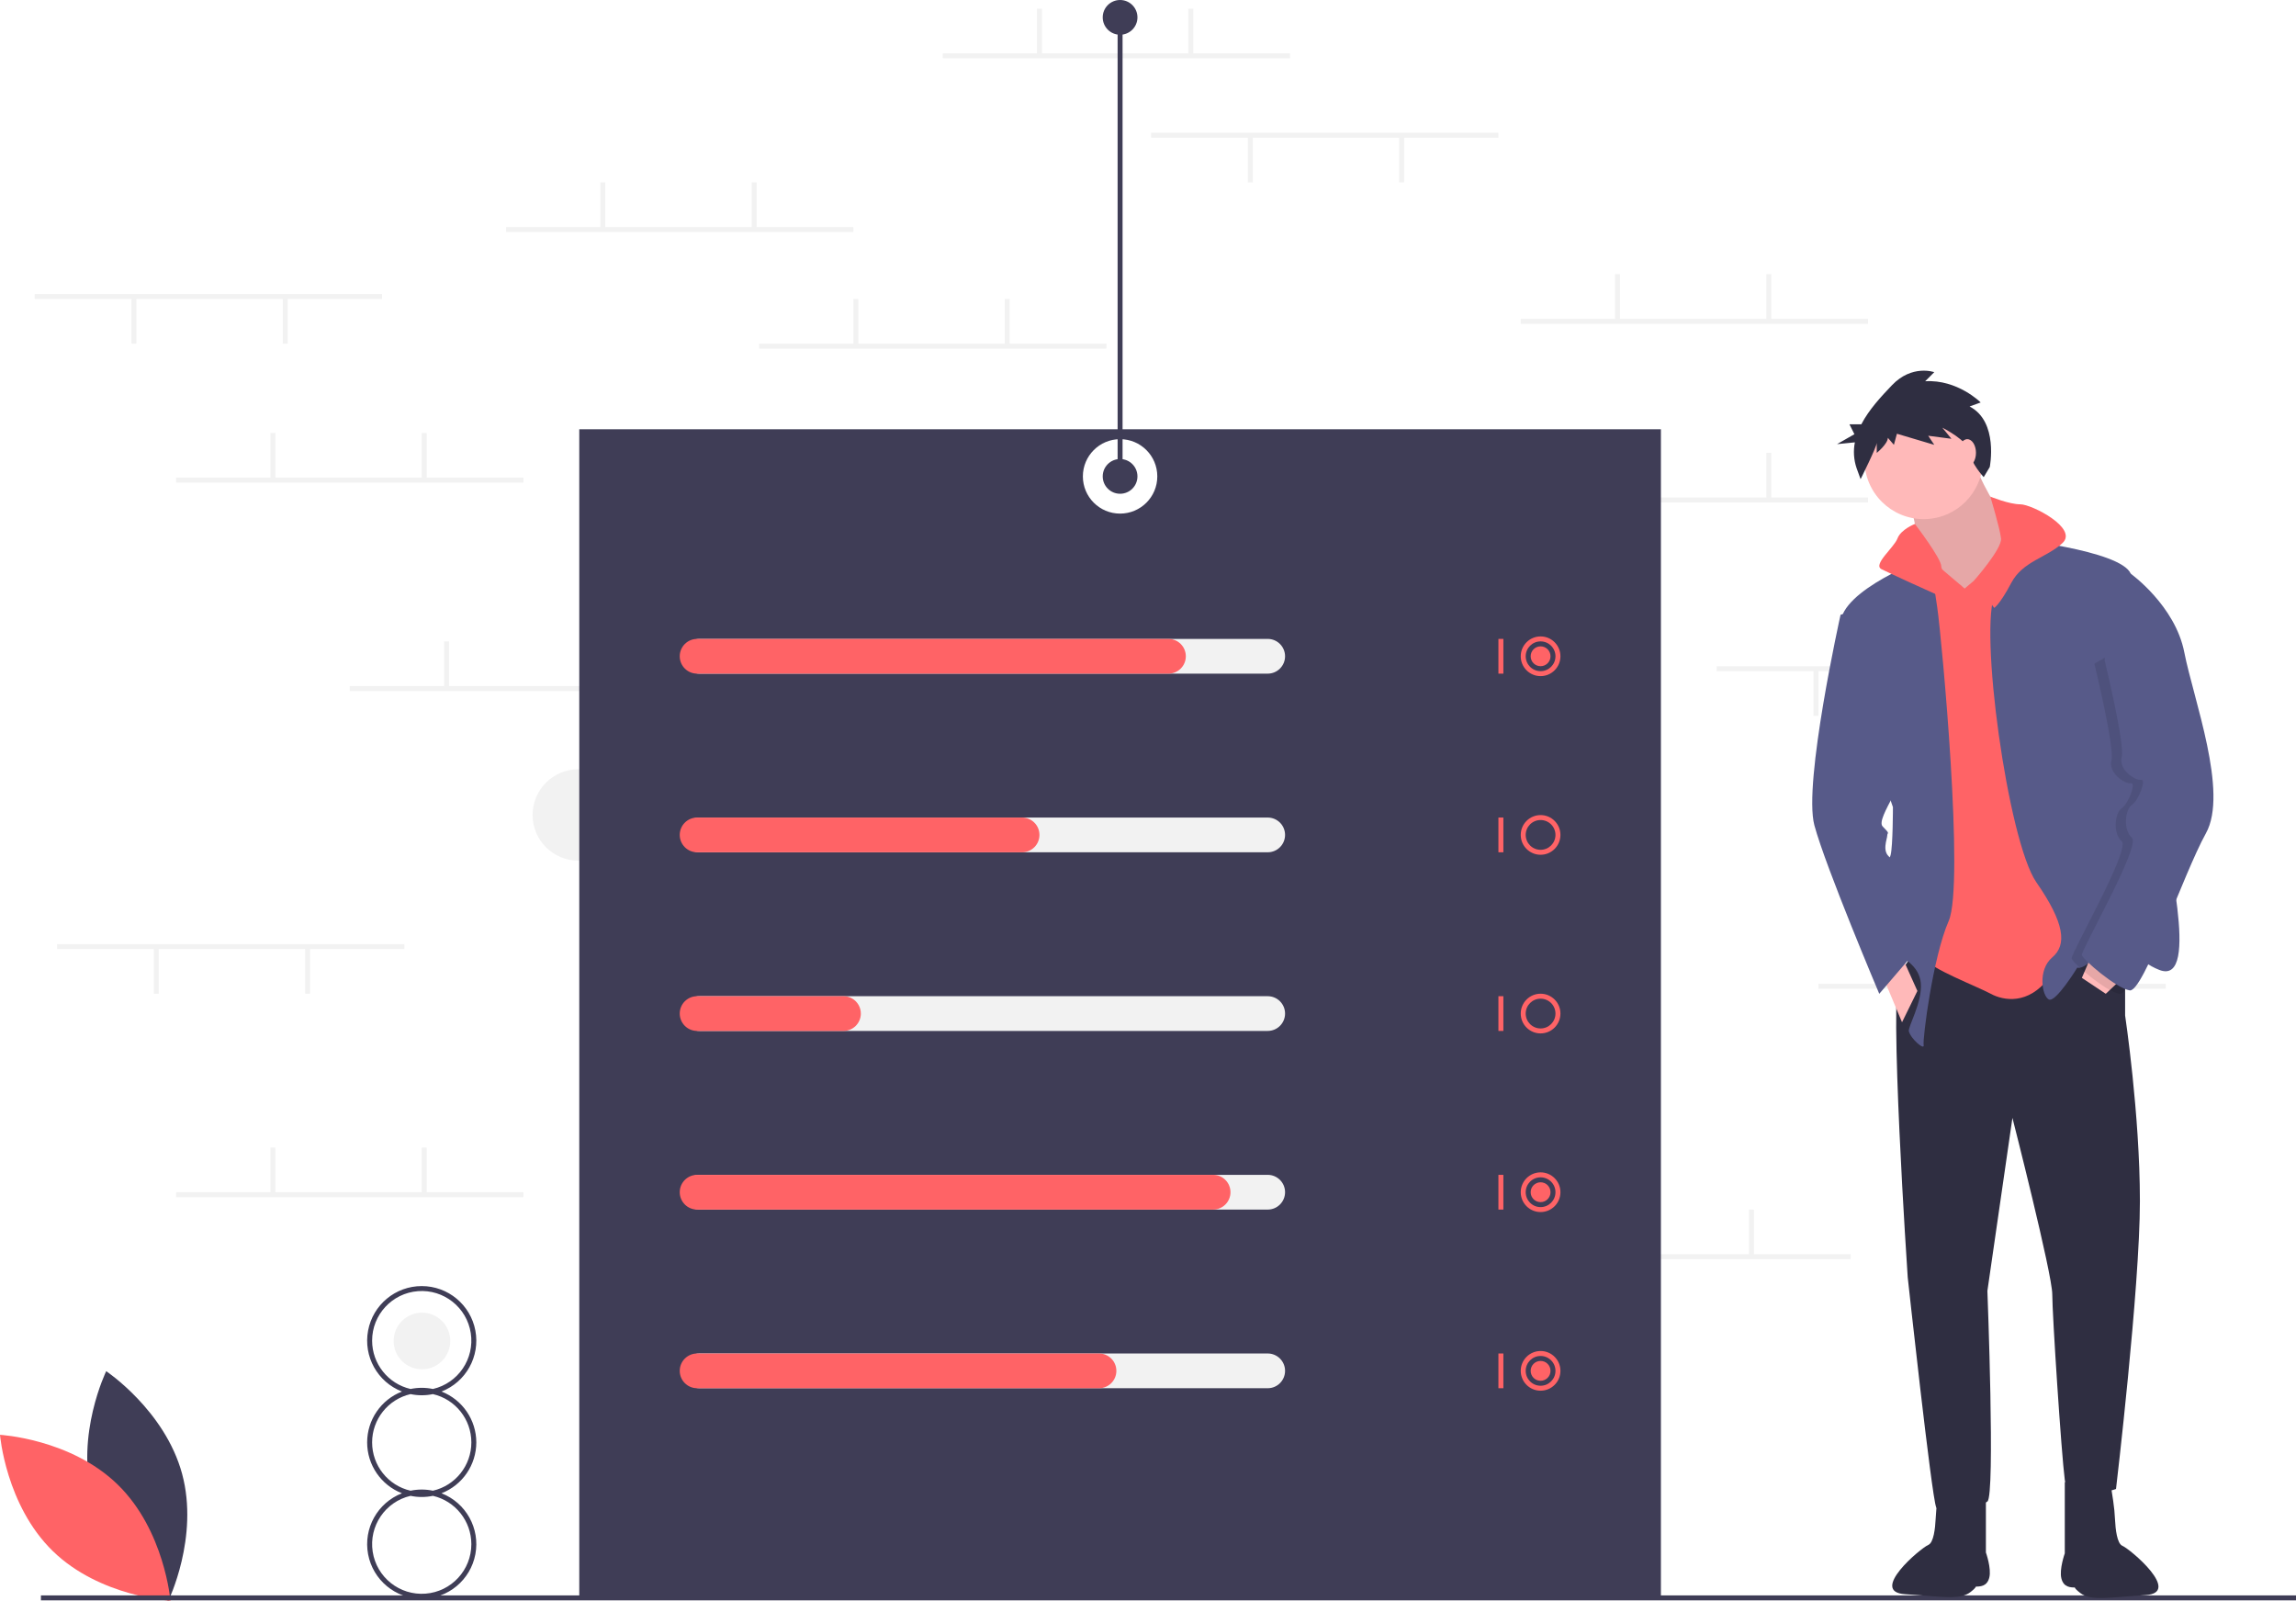
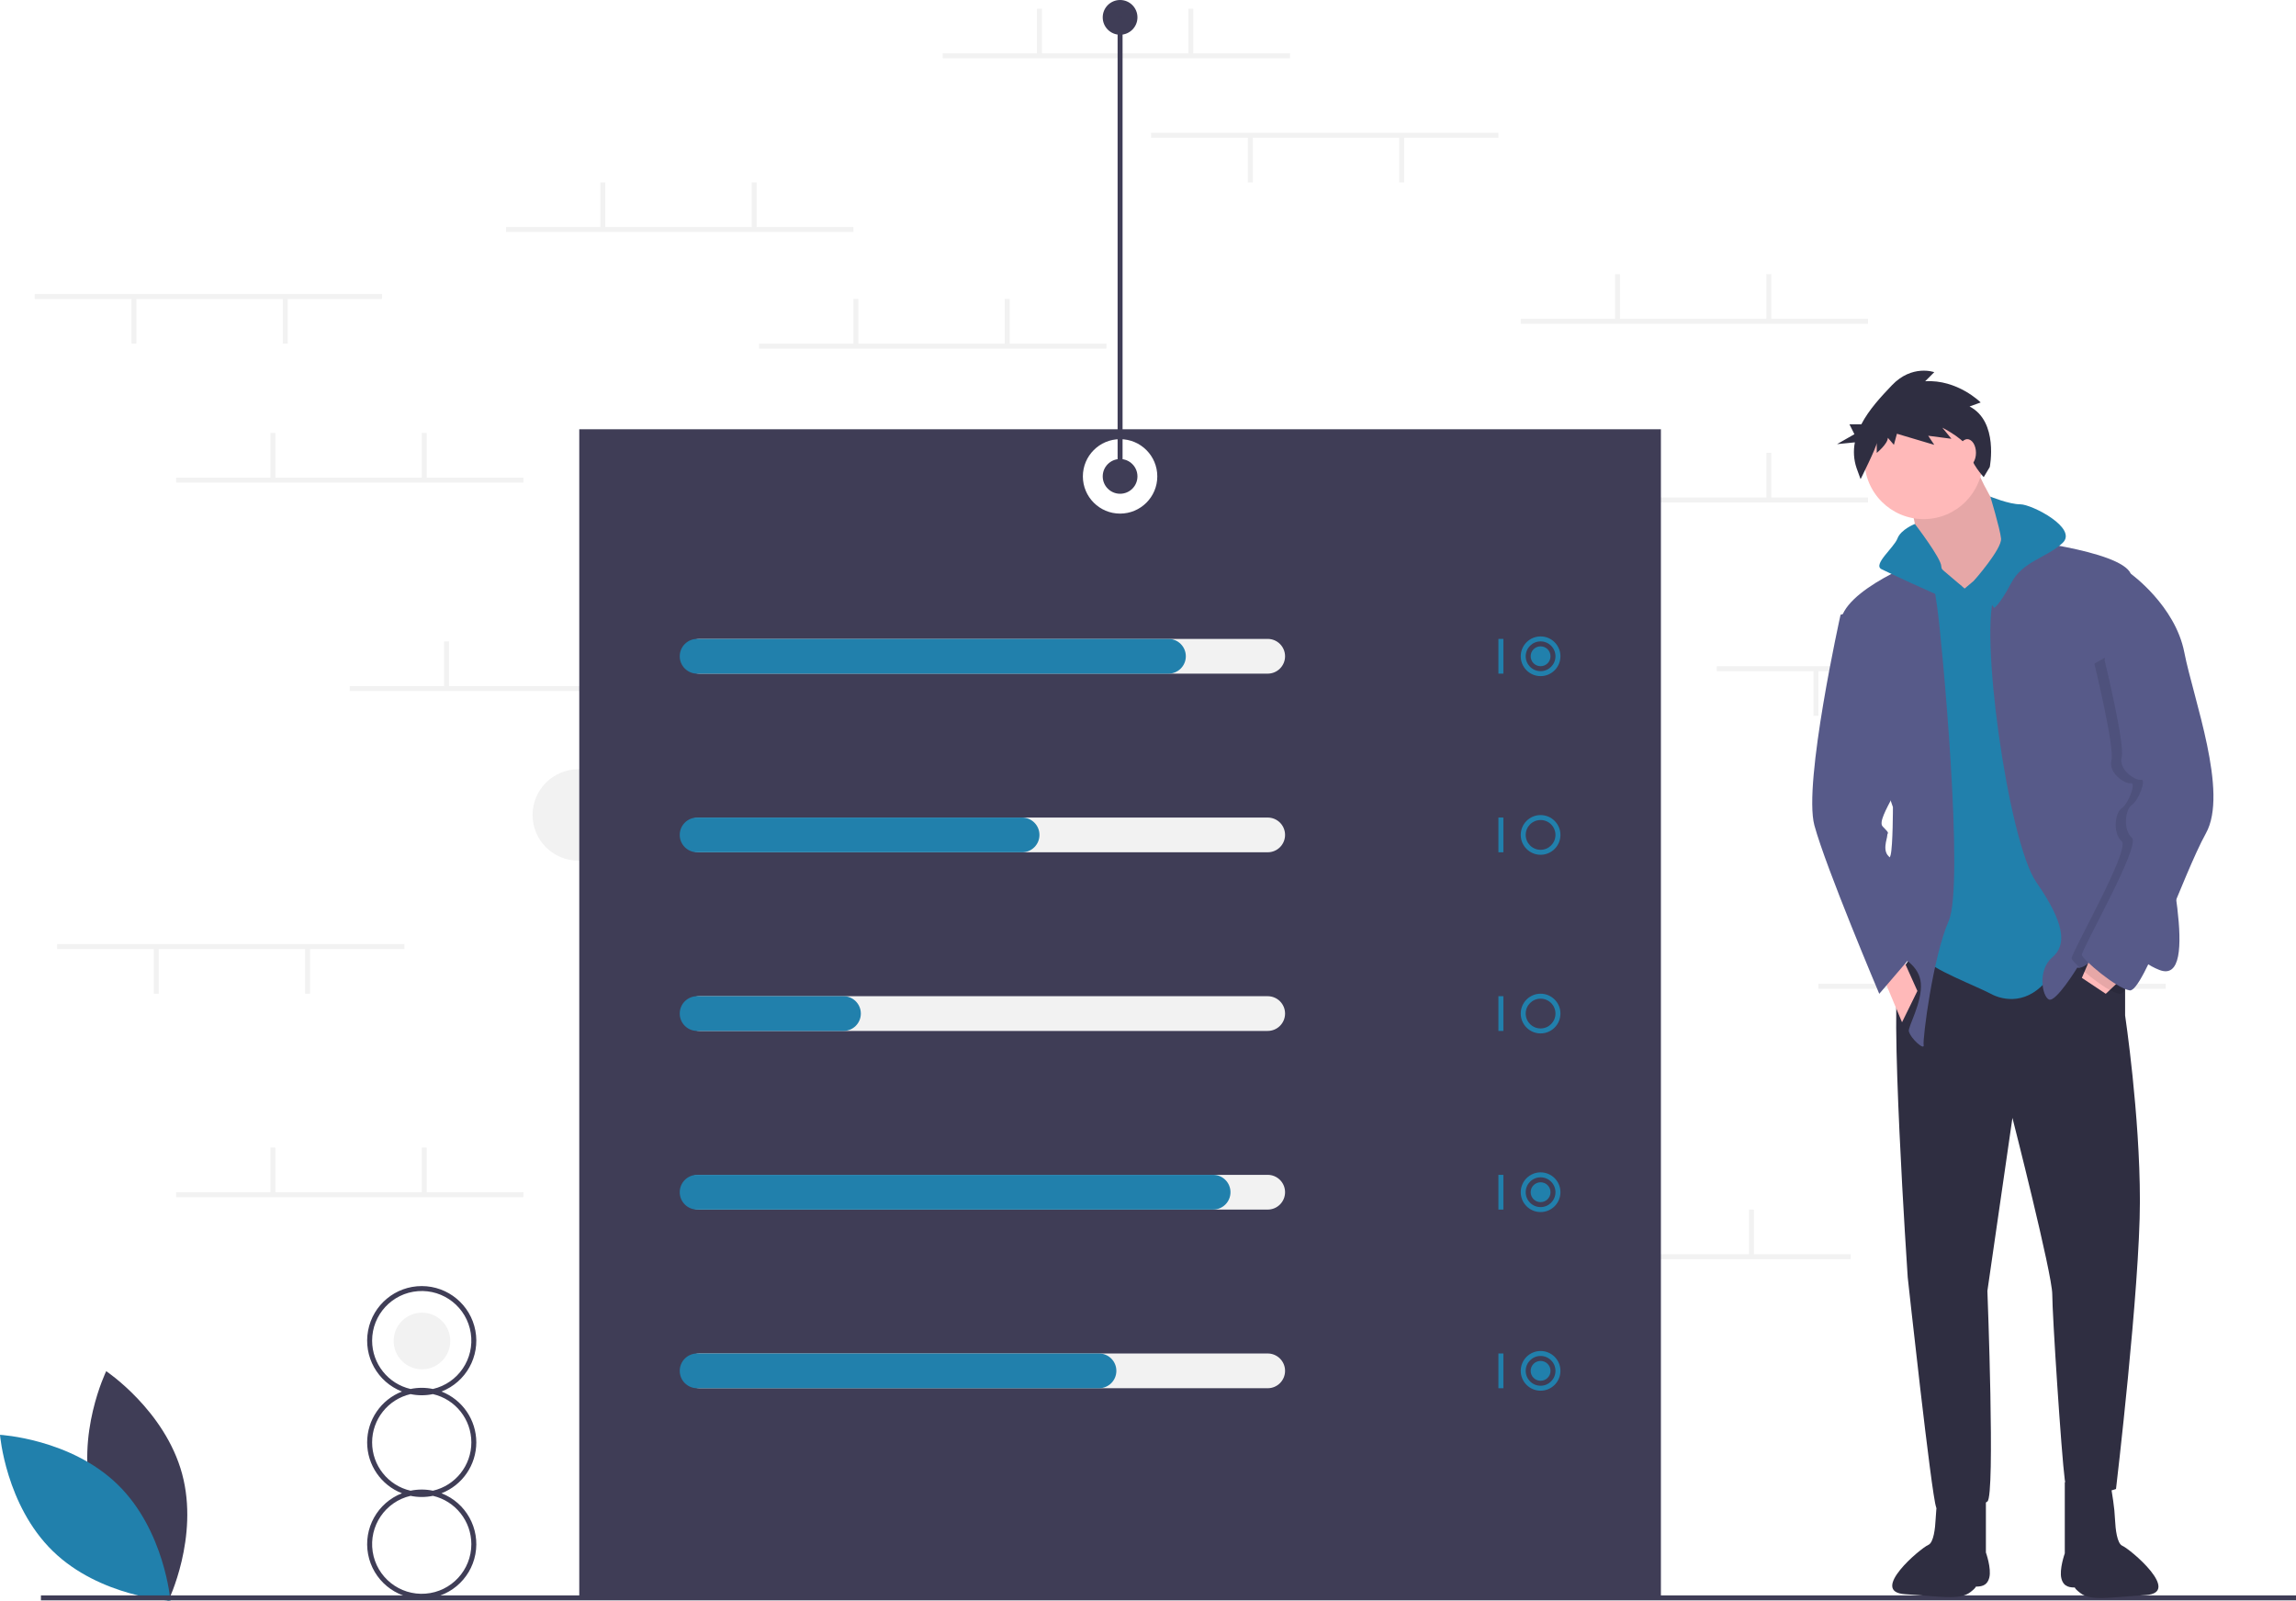
<svg xmlns="http://www.w3.org/2000/svg" id="a2942aa7-bf0d-42c0-bc52-bf4c952347c5" data-name="Layer 1" width="925.497" height="645.184" viewBox="0 0 925.497 645.184">
  <circle cx="233.088" cy="328.457" r="18.409" fill="#f2f2f2" />
  <circle cx="170.088" cy="540.457" r="11.409" fill="#f2f2f2" />
  <rect x="379.997" y="21.5" width="140" height="2" fill="#f2f2f2" />
  <rect x="417.997" y="3.5" width="2" height="18.5" fill="#f2f2f2" />
  <rect x="478.997" y="3.5" width="2" height="18.5" fill="#f2f2f2" />
  <rect x="605.997" y="505.5" width="140" height="2" fill="#f2f2f2" />
  <rect x="643.997" y="487.5" width="2" height="18.5" fill="#f2f2f2" />
  <rect x="704.997" y="487.5" width="2" height="18.5" fill="#f2f2f2" />
  <rect x="612.997" y="200.5" width="140" height="2" fill="#f2f2f2" />
  <rect x="650.997" y="182.5" width="2" height="18.5" fill="#f2f2f2" />
  <rect x="711.997" y="182.5" width="2" height="18.5" fill="#f2f2f2" />
  <rect x="612.997" y="128.5" width="140" height="2" fill="#f2f2f2" />
  <rect x="650.997" y="110.5" width="2" height="18.5" fill="#f2f2f2" />
  <rect x="711.997" y="110.5" width="2" height="18.5" fill="#f2f2f2" />
  <rect x="305.997" y="138.5" width="140" height="2" fill="#f2f2f2" />
  <rect x="343.997" y="120.5" width="2" height="18.5" fill="#f2f2f2" />
  <rect x="404.997" y="120.5" width="2" height="18.5" fill="#f2f2f2" />
  <rect x="203.997" y="91.5" width="140" height="2" fill="#f2f2f2" />
  <rect x="241.997" y="73.5" width="2" height="18.5" fill="#f2f2f2" />
  <rect x="302.997" y="73.5" width="2" height="18.5" fill="#f2f2f2" />
  <rect x="140.997" y="276.5" width="140" height="2" fill="#f2f2f2" />
  <rect x="178.997" y="258.5" width="2" height="18.5" fill="#f2f2f2" />
  <rect x="239.997" y="258.5" width="2" height="18.5" fill="#f2f2f2" />
  <rect x="70.997" y="480.5" width="140" height="2" fill="#f2f2f2" />
  <rect x="108.997" y="462.5" width="2" height="18.5" fill="#f2f2f2" />
  <rect x="169.997" y="462.5" width="2" height="18.5" fill="#f2f2f2" />
  <rect x="732.997" y="396.5" width="140" height="2" fill="#f2f2f2" />
  <rect x="770.997" y="378.5" width="2" height="18.5" fill="#f2f2f2" />
  <rect x="831.997" y="378.5" width="2" height="18.5" fill="#f2f2f2" />
  <rect x="691.997" y="268.5" width="140" height="2" fill="#f2f2f2" />
  <rect x="791.997" y="270" width="2" height="18.5" fill="#f2f2f2" />
  <rect x="730.997" y="270" width="2" height="18.5" fill="#f2f2f2" />
  <rect x="13.997" y="118.5" width="140" height="2" fill="#f2f2f2" />
  <rect x="113.997" y="120" width="2" height="18.5" fill="#f2f2f2" />
  <rect x="52.997" y="120" width="2" height="18.5" fill="#f2f2f2" />
  <rect x="22.997" y="380.5" width="140" height="2" fill="#f2f2f2" />
  <rect x="122.997" y="382" width="2" height="18.5" fill="#f2f2f2" />
  <rect x="61.997" y="382" width="2" height="18.5" fill="#f2f2f2" />
  <rect x="463.997" y="53.5" width="140" height="2" fill="#f2f2f2" />
  <rect x="563.997" y="55" width="2" height="18.5" fill="#f2f2f2" />
  <rect x="502.997" y="55" width="2" height="18.5" fill="#f2f2f2" />
  <rect x="70.997" y="192.5" width="140" height="2" fill="#f2f2f2" />
  <rect x="108.997" y="174.5" width="2" height="18.5" fill="#f2f2f2" />
  <rect x="169.997" y="174.5" width="2" height="18.5" fill="#f2f2f2" />
  <path d="M370.748,300.408v471h436v-471Zm218,34a15,15,0,1,1,15-15A15,15,0,0,1,588.749,334.408Z" transform="translate(-137.2515 -127.4078)" fill="#3f3d56" />
  <path d="M174.506,731.205c6.914,25.558,30.596,41.387,30.596,41.387s12.472-25.609,5.558-51.167-30.596-41.387-30.596-41.387S167.592,705.647,174.506,731.205Z" transform="translate(-137.2515 -127.4078)" fill="#3f3d56" />
-   <path d="M184.666,725.712c18.972,18.469,21.289,46.859,21.289,46.859s-28.442-1.553-47.415-20.022-21.289-46.859-21.289-46.859S165.694,707.244,184.666,725.712Z" transform="translate(-137.2515 -127.4078)" fill="#ff6366" />
+   <path d="M184.666,725.712c18.972,18.469,21.289,46.859,21.289,46.859s-28.442-1.553-47.415-20.022-21.289-46.859-21.289-46.859S165.694,707.244,184.666,725.712Z" transform="translate(-137.2515 -127.4078)" fill="#2180ac" />
  <rect x="16.497" y="643" width="909" height="2" fill="#3f3d56" />
  <path d="M329.248,708.746a22.031,22.031,0,0,0-14.031-20.5,22,22,0,1,0-15.938,0,21.991,21.991,0,0,0,0,41,22,22,0,1,0,15.938,0A22.031,22.031,0,0,0,329.248,708.746Zm-42-41a20,20,0,1,1,24.513,19.467,22.023,22.023,0,0,0-9.026,0A20.021,20.021,0,0,1,287.248,667.746Zm40,82a20,20,0,1,1-24.513-19.467,22.024,22.024,0,0,0,9.026,0A20.021,20.021,0,0,1,327.248,749.746Zm-15.487-21.533a22.023,22.023,0,0,0-9.026,0,19.979,19.979,0,0,1,0-38.935,22.024,22.024,0,0,0,9.026,0,19.979,19.979,0,0,1,0,38.935Z" transform="translate(-137.2515 -127.4078)" fill="#3f3d56" />
  <path d="M648.249,398.908h-229a7,7,0,1,1,0-14h229a7,7,0,0,1,0,14Z" transform="translate(-137.2515 -127.4078)" fill="#f2f2f2" />
  <path d="M648.249,470.908h-229a7,7,0,1,1,0-14h229a7,7,0,0,1,0,14Z" transform="translate(-137.2515 -127.4078)" fill="#f2f2f2" />
  <path d="M648.249,542.908h-229a7,7,0,1,1,0-14h229a7,7,0,0,1,0,14Z" transform="translate(-137.2515 -127.4078)" fill="#f2f2f2" />
  <path d="M648.249,614.908h-229a7,7,0,1,1,0-14h229a7,7,0,0,1,0,14Z" transform="translate(-137.2515 -127.4078)" fill="#f2f2f2" />
  <path d="M648.249,686.908h-229a7,7,0,1,1,0-14h229a7,7,0,0,1,0,14Z" transform="translate(-137.2515 -127.4078)" fill="#f2f2f2" />
-   <path d="M608.249,398.908h-190a7,7,0,1,1,0-14h190a7,7,0,0,1,0,14Z" transform="translate(-137.2515 -127.4078)" fill="#ff6366" />
-   <path d="M549.249,470.908h-131a7,7,0,1,1,0-14h131a7,7,0,0,1,0,14Z" transform="translate(-137.2515 -127.4078)" fill="#ff6366" />
-   <path d="M477.248,542.908h-59a7,7,0,1,1,0-14h59a7,7,0,0,1,0,14Z" transform="translate(-137.2515 -127.4078)" fill="#ff6366" />
-   <path d="M626.249,614.908h-208a7,7,0,1,1,0-14h208a7,7,0,0,1,0,14Z" transform="translate(-137.2515 -127.4078)" fill="#ff6366" />
-   <path d="M580.249,686.908h-162a7,7,0,1,1,0-14h162a7,7,0,0,1,0,14Z" transform="translate(-137.2515 -127.4078)" fill="#ff6366" />
-   <rect x="603.997" y="257.5" width="2" height="14" fill="#ff6366" />
-   <path d="M758.249,399.908a8,8,0,1,1,8-8A8.009,8.009,0,0,1,758.249,399.908Zm0-14a6,6,0,1,0,6,6A6.007,6.007,0,0,0,758.249,385.908Z" transform="translate(-137.2515 -127.4078)" fill="#ff6366" />
-   <rect x="603.997" y="329.5" width="2" height="14" fill="#ff6366" />
-   <path d="M758.249,471.908a8,8,0,1,1,8-8A8.009,8.009,0,0,1,758.249,471.908Zm0-14a6,6,0,1,0,6,6A6.007,6.007,0,0,0,758.249,457.908Z" transform="translate(-137.2515 -127.4078)" fill="#ff6366" />
-   <rect x="603.997" y="401.5" width="2" height="14" fill="#ff6366" />
-   <path d="M758.249,543.908a8,8,0,1,1,8-8A8.009,8.009,0,0,1,758.249,543.908Zm0-14a6,6,0,1,0,6,6A6.007,6.007,0,0,0,758.249,529.908Z" transform="translate(-137.2515 -127.4078)" fill="#ff6366" />
-   <rect x="603.997" y="473.5" width="2" height="14" fill="#ff6366" />
-   <path d="M758.249,615.908a8,8,0,1,1,8-8A8.009,8.009,0,0,1,758.249,615.908Zm0-14a6,6,0,1,0,6,6A6.007,6.007,0,0,0,758.249,601.908Z" transform="translate(-137.2515 -127.4078)" fill="#ff6366" />
-   <rect x="603.997" y="545.5" width="2" height="14" fill="#ff6366" />
-   <path d="M758.249,687.908a8,8,0,1,1,8-8A8.009,8.009,0,0,1,758.249,687.908Zm0-14a6,6,0,1,0,6,6A6.007,6.007,0,0,0,758.249,673.908Z" transform="translate(-137.2515 -127.4078)" fill="#ff6366" />
-   <circle cx="620.997" cy="264.5" r="4" fill="#ff6366" />
-   <circle cx="620.997" cy="480.5" r="4" fill="#ff6366" />
-   <circle cx="620.997" cy="552.5" r="4" fill="#ff6366" />
+   <path d="M608.249,398.908h-190a7,7,0,1,1,0-14h190a7,7,0,0,1,0,14Z" transform="translate(-137.2515 -127.4078)" fill="#2180ac" />
+   <path d="M549.249,470.908h-131a7,7,0,1,1,0-14h131a7,7,0,0,1,0,14Z" transform="translate(-137.2515 -127.4078)" fill="#2180ac" />
+   <path d="M477.248,542.908h-59a7,7,0,1,1,0-14h59a7,7,0,0,1,0,14Z" transform="translate(-137.2515 -127.4078)" fill="#2180ac" />
+   <path d="M626.249,614.908h-208a7,7,0,1,1,0-14h208a7,7,0,0,1,0,14Z" transform="translate(-137.2515 -127.4078)" fill="#2180ac" />
+   <path d="M580.249,686.908h-162a7,7,0,1,1,0-14h162a7,7,0,0,1,0,14Z" transform="translate(-137.2515 -127.4078)" fill="#2180ac" />
+   <rect x="603.997" y="257.5" width="2" height="14" fill="#2180ac" />
+   <path d="M758.249,399.908a8,8,0,1,1,8-8A8.009,8.009,0,0,1,758.249,399.908Zm0-14a6,6,0,1,0,6,6A6.007,6.007,0,0,0,758.249,385.908Z" transform="translate(-137.2515 -127.4078)" fill="#2180ac" />
+   <rect x="603.997" y="329.5" width="2" height="14" fill="#2180ac" />
+   <path d="M758.249,471.908a8,8,0,1,1,8-8A8.009,8.009,0,0,1,758.249,471.908Zm0-14a6,6,0,1,0,6,6A6.007,6.007,0,0,0,758.249,457.908Z" transform="translate(-137.2515 -127.4078)" fill="#2180ac" />
+   <rect x="603.997" y="401.5" width="2" height="14" fill="#2180ac" />
+   <path d="M758.249,543.908a8,8,0,1,1,8-8A8.009,8.009,0,0,1,758.249,543.908Zm0-14a6,6,0,1,0,6,6A6.007,6.007,0,0,0,758.249,529.908Z" transform="translate(-137.2515 -127.4078)" fill="#2180ac" />
+   <rect x="603.997" y="473.5" width="2" height="14" fill="#2180ac" />
+   <path d="M758.249,615.908a8,8,0,1,1,8-8A8.009,8.009,0,0,1,758.249,615.908Zm0-14a6,6,0,1,0,6,6A6.007,6.007,0,0,0,758.249,601.908Z" transform="translate(-137.2515 -127.4078)" fill="#2180ac" />
+   <rect x="603.997" y="545.5" width="2" height="14" fill="#2180ac" />
+   <path d="M758.249,687.908a8,8,0,1,1,8-8A8.009,8.009,0,0,1,758.249,687.908Zm0-14a6,6,0,1,0,6,6A6.007,6.007,0,0,0,758.249,673.908Z" transform="translate(-137.2515 -127.4078)" fill="#2180ac" />
+   <circle cx="620.997" cy="264.5" r="4" fill="#2180ac" />
+   <circle cx="620.997" cy="480.5" r="4" fill="#2180ac" />
+   <circle cx="620.997" cy="552.5" r="4" fill="#2180ac" />
  <circle cx="451.497" cy="192" r="7" fill="#3f3d56" />
  <circle cx="451.497" cy="7" r="7" fill="#3f3d56" />
  <rect x="450.497" y="7" width="2" height="185" fill="#3f3d56" />
  <path d="M993.865,511.887v24.775s5.964,39.915,5.964,74.783S990.195,727.52,990.195,727.52s-19.269,6.882-20.646-3.67-5.047-66.525-5.047-74.783-16.058-71.113-16.058-71.113L938.351,647.69s3.212,82.583,0,84.877-18.811,6.423-20.646,2.294-11.47-92.676-11.47-92.676-7.799-115.616-3.212-122.498,8.717-12.387,8.717-12.387S977.348,491.241,993.865,511.887Z" transform="translate(-137.2515 -127.4078)" fill="#2f2e41" />
  <path d="M987.901,724.767l1.151,7.479a73.664,73.664,0,0,1,.752,7.699c.179,3.757.804,9.545,2.945,10.463,3.212,1.376,24.056,18.956,9.375,19.873s-22.026,2.503-26.375-.873c-5.141-3.992.682-2.184-1.612-2.184s-5.047,0-5.964-3.67,1.376-10.093,1.376-10.093V724.767Z" transform="translate(-137.2515 -127.4078)" fill="#2f2e41" />
  <path d="M919.397,724.408l-1.151,7.479a73.664,73.664,0,0,0-.752,7.699c-.179,3.757-.804,9.545-2.945,10.463-3.212,1.376-24.056,18.956-9.375,19.873s22.026,2.503,26.375-.873c5.141-3.992-.682-2.184,1.612-2.184s5.047,0,5.964-3.67-1.376-10.093-1.376-10.093V724.408Z" transform="translate(-137.2515 -127.4078)" fill="#2f2e41" />
  <path d="M932.387,312.77s7.8,19.269,13.305,22.481,2.753,17.893,2.753,17.893l-13.764,19.269H923.67l-13.305-22.94s-.918-15.14-3.67-18.811S932.387,312.77,932.387,312.77Z" transform="translate(-137.2515 -127.4078)" fill="#ffb9b9" />
  <path d="M932.387,312.77s7.8,19.269,13.305,22.481,2.753,17.893,2.753,17.893l-13.764,19.269H923.67l-13.305-22.94s-.918-15.14-3.67-18.811S932.387,312.77,932.387,312.77Z" transform="translate(-137.2515 -127.4078)" opacity="0.1" />
-   <path d="M943.857,352.226l20.646,4.588,15.14,152.32s-8.258,1.376-16.517,12.387-18.352,9.176-23.398,6.423-25.234-10.552-25.692-13.764.918-59.643.918-59.643L902.106,366.449l6.423-9.635h11.47l9.176,7.8Z" transform="translate(-137.2515 -127.4078)" fill="#ff6366" />
+   <path d="M943.857,352.226l20.646,4.588,15.14,152.32s-8.258,1.376-16.517,12.387-18.352,9.176-23.398,6.423-25.234-10.552-25.692-13.764.918-59.643.918-59.643L902.106,366.449l6.423-9.635h11.47l9.176,7.8Z" transform="translate(-137.2515 -127.4078)" fill="#2180ac" />
  <circle cx="775.407" cy="185.362" r="23.857" fill="#ffb9b9" />
  <path d="M947.068,344.427s44.962,4.588,49.091,14.223-2.753,52.303-2.753,52.303,16.517,37.162,16.058,45.879,15.599,68.36-1.835,61.478-11.929-24.775-20.646-11.929-12.387,11.011-12.387,11.011-8.717,14.223-11.47,12.846-4.588-11.929,1.376-16.975,5.047-13.764-6.423-30.28S934.681,379.754,941.563,366.449,947.068,344.427,947.068,344.427Z" transform="translate(-137.2515 -127.4078)" fill="#575a89" />
  <polygon points="856.614 393.196 848.814 400.537 839.179 394.114 843.309 384.479 856.614 393.196" fill="#ffb9b9" />
  <path d="M914.035,352.226s-34.868,12.846-34.868,26.61,21.105,73.866,21.105,73.866,0,15.599-.918,19.269-15.353,35.683-2.753,38.539c7.865,1.783,14.327,6.466,14.911,13.076.693,7.849-5.315,17.755-4.817,19.499.918,3.212,6.423,7.8,5.964,5.506s3.67-35.327,10.093-50.009-2.753-113.322-4.588-126.168A141.988,141.988,0,0,0,914.035,352.226Z" transform="translate(-137.2515 -127.4078)" fill="#575a89" />
  <polygon points="758.432 392.278 766.69 412.007 772.884 399.39 765.772 383.561 758.432 392.278" fill="#ffb9b9" />
-   <path d="M939.536,327.551s7.532,3.112,12.12,3.112,23.398,9.635,16.975,15.599-16.058,7.341-20.646,16.058-6.882,10.093-6.882,10.093L932.936,361.441s11.38-12.885,10.921-17.014S939.536,327.551,939.536,327.551Z" transform="translate(-137.2515 -127.4078)" fill="#ff6366" />
-   <path d="M909.125,338.582s-5.643,2.175-7.019,5.845-10.093,10.552-6.423,12.387,19.728,9.176,22.94,10.552,9.197-3.905,9.197-3.905-8.05-4.583-8.05-7.794S909.125,338.582,909.125,338.582Z" transform="translate(-137.2515 -127.4078)" fill="#ff6366" />
+   <path d="M939.536,327.551s7.532,3.112,12.12,3.112,23.398,9.635,16.975,15.599-16.058,7.341-20.646,16.058-6.882,10.093-6.882,10.093L932.936,361.441s11.38-12.885,10.921-17.014S939.536,327.551,939.536,327.551Z" transform="translate(-137.2515 -127.4078)" fill="#2180ac" />
+   <path d="M909.125,338.582s-5.643,2.175-7.019,5.845-10.093,10.552-6.423,12.387,19.728,9.176,22.94,10.552,9.197-3.905,9.197-3.905-8.05-4.583-8.05-7.794S909.125,338.582,909.125,338.582Z" transform="translate(-137.2515 -127.4078)" fill="#2180ac" />
  <path d="M890.178,372.413l-11.011,2.753s-15.14,67.902-10.552,84.877,26.151,67.901,26.151,67.901l13.764-16.058s-6.004-36.515-9.425-38.903-1.127-7.435-1.127-8.811,1.376-.459-1.835-3.67,11.929-21.105,7.799-26.151S890.178,372.413,890.178,372.413Z" transform="translate(-137.2515 -127.4078)" fill="#575a89" />
  <path d="M998.682,385.03,992.03,360.026s17.893,12.846,21.563,31.657,17.893,56.432,8.717,72.948-25.234,64.231-30.739,63.314-18.811-12.387-19.269-14.223,23.857-44.044,20.187-47.256-2.753-11.47,0-13.305,5.964-10.552,3.67-10.093-9.176-4.129-7.8-9.176-6.882-38.997-6.882-38.997Z" transform="translate(-137.2515 -127.4078)" opacity="0.1" />
  <path d="M989.736,356.814l6.423,1.835s17.893,12.846,21.563,31.657,17.893,56.432,8.717,72.948-25.234,64.231-30.739,63.314-18.811-12.387-19.269-14.223,23.857-44.044,20.187-47.256-2.753-11.47,0-13.305,5.964-10.552,3.67-10.093-9.176-4.129-7.8-9.176-6.882-38.997-6.882-38.997Z" transform="translate(-137.2515 -127.4078)" fill="#575a89" />
  <path d="M931.172,291.235l4.475-1.627s-9.356-9.356-22.373-8.542l3.661-3.661s-8.949-3.254-17.085,5.288c-4.277,4.491-9.225,9.769-12.31,15.715h-4.792l2,4-7,4,7.185-.719a20.184,20.184,0,0,0,.68,10.36l1.627,4.475s6.509-13.017,6.509-14.644v4.068s4.475-3.661,4.475-6.102l2.441,2.847,1.22-4.475,15.051,4.475-2.441-3.661,9.356,1.22-3.661-4.475s10.576,5.288,10.983,9.763,5.695,10.169,5.695,10.169l2.441-4.068S942.969,297.337,931.172,291.235Z" transform="translate(-137.2515 -127.4078)" fill="#2f2e41" />
  <ellipse cx="792.997" cy="182.5" rx="3.5" ry="5.5" fill="#ffb9b9" />
</svg>
